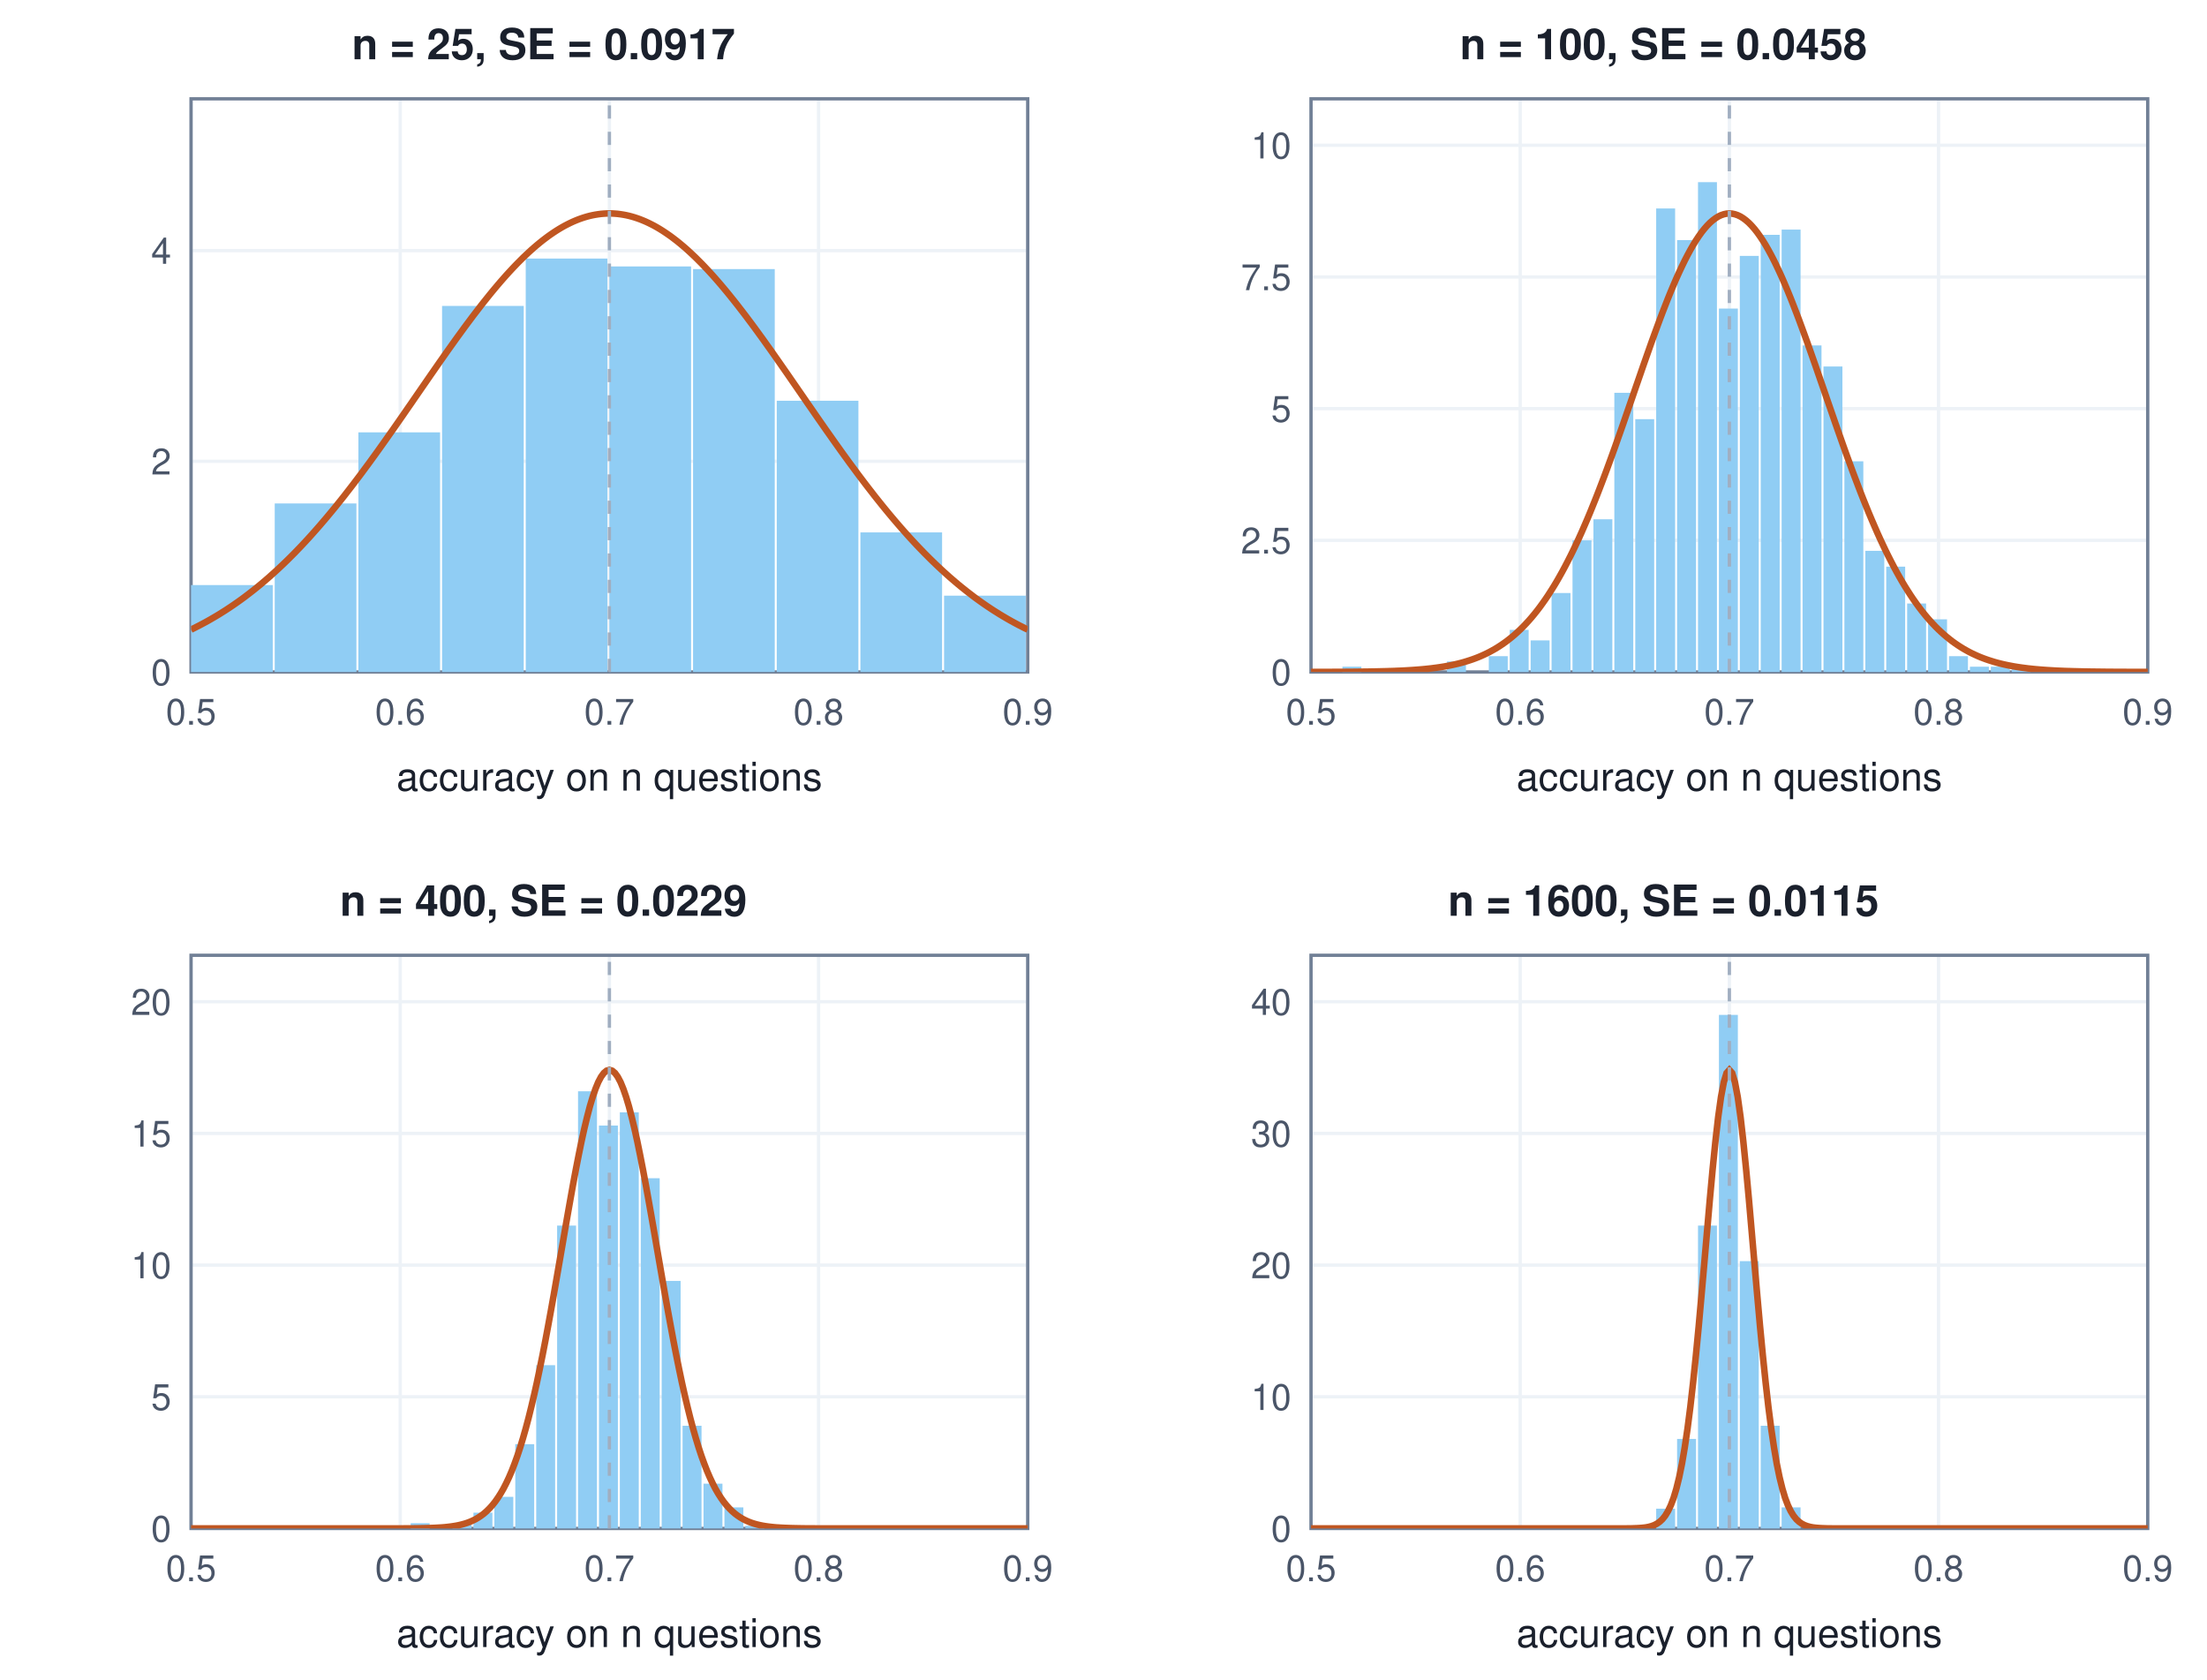
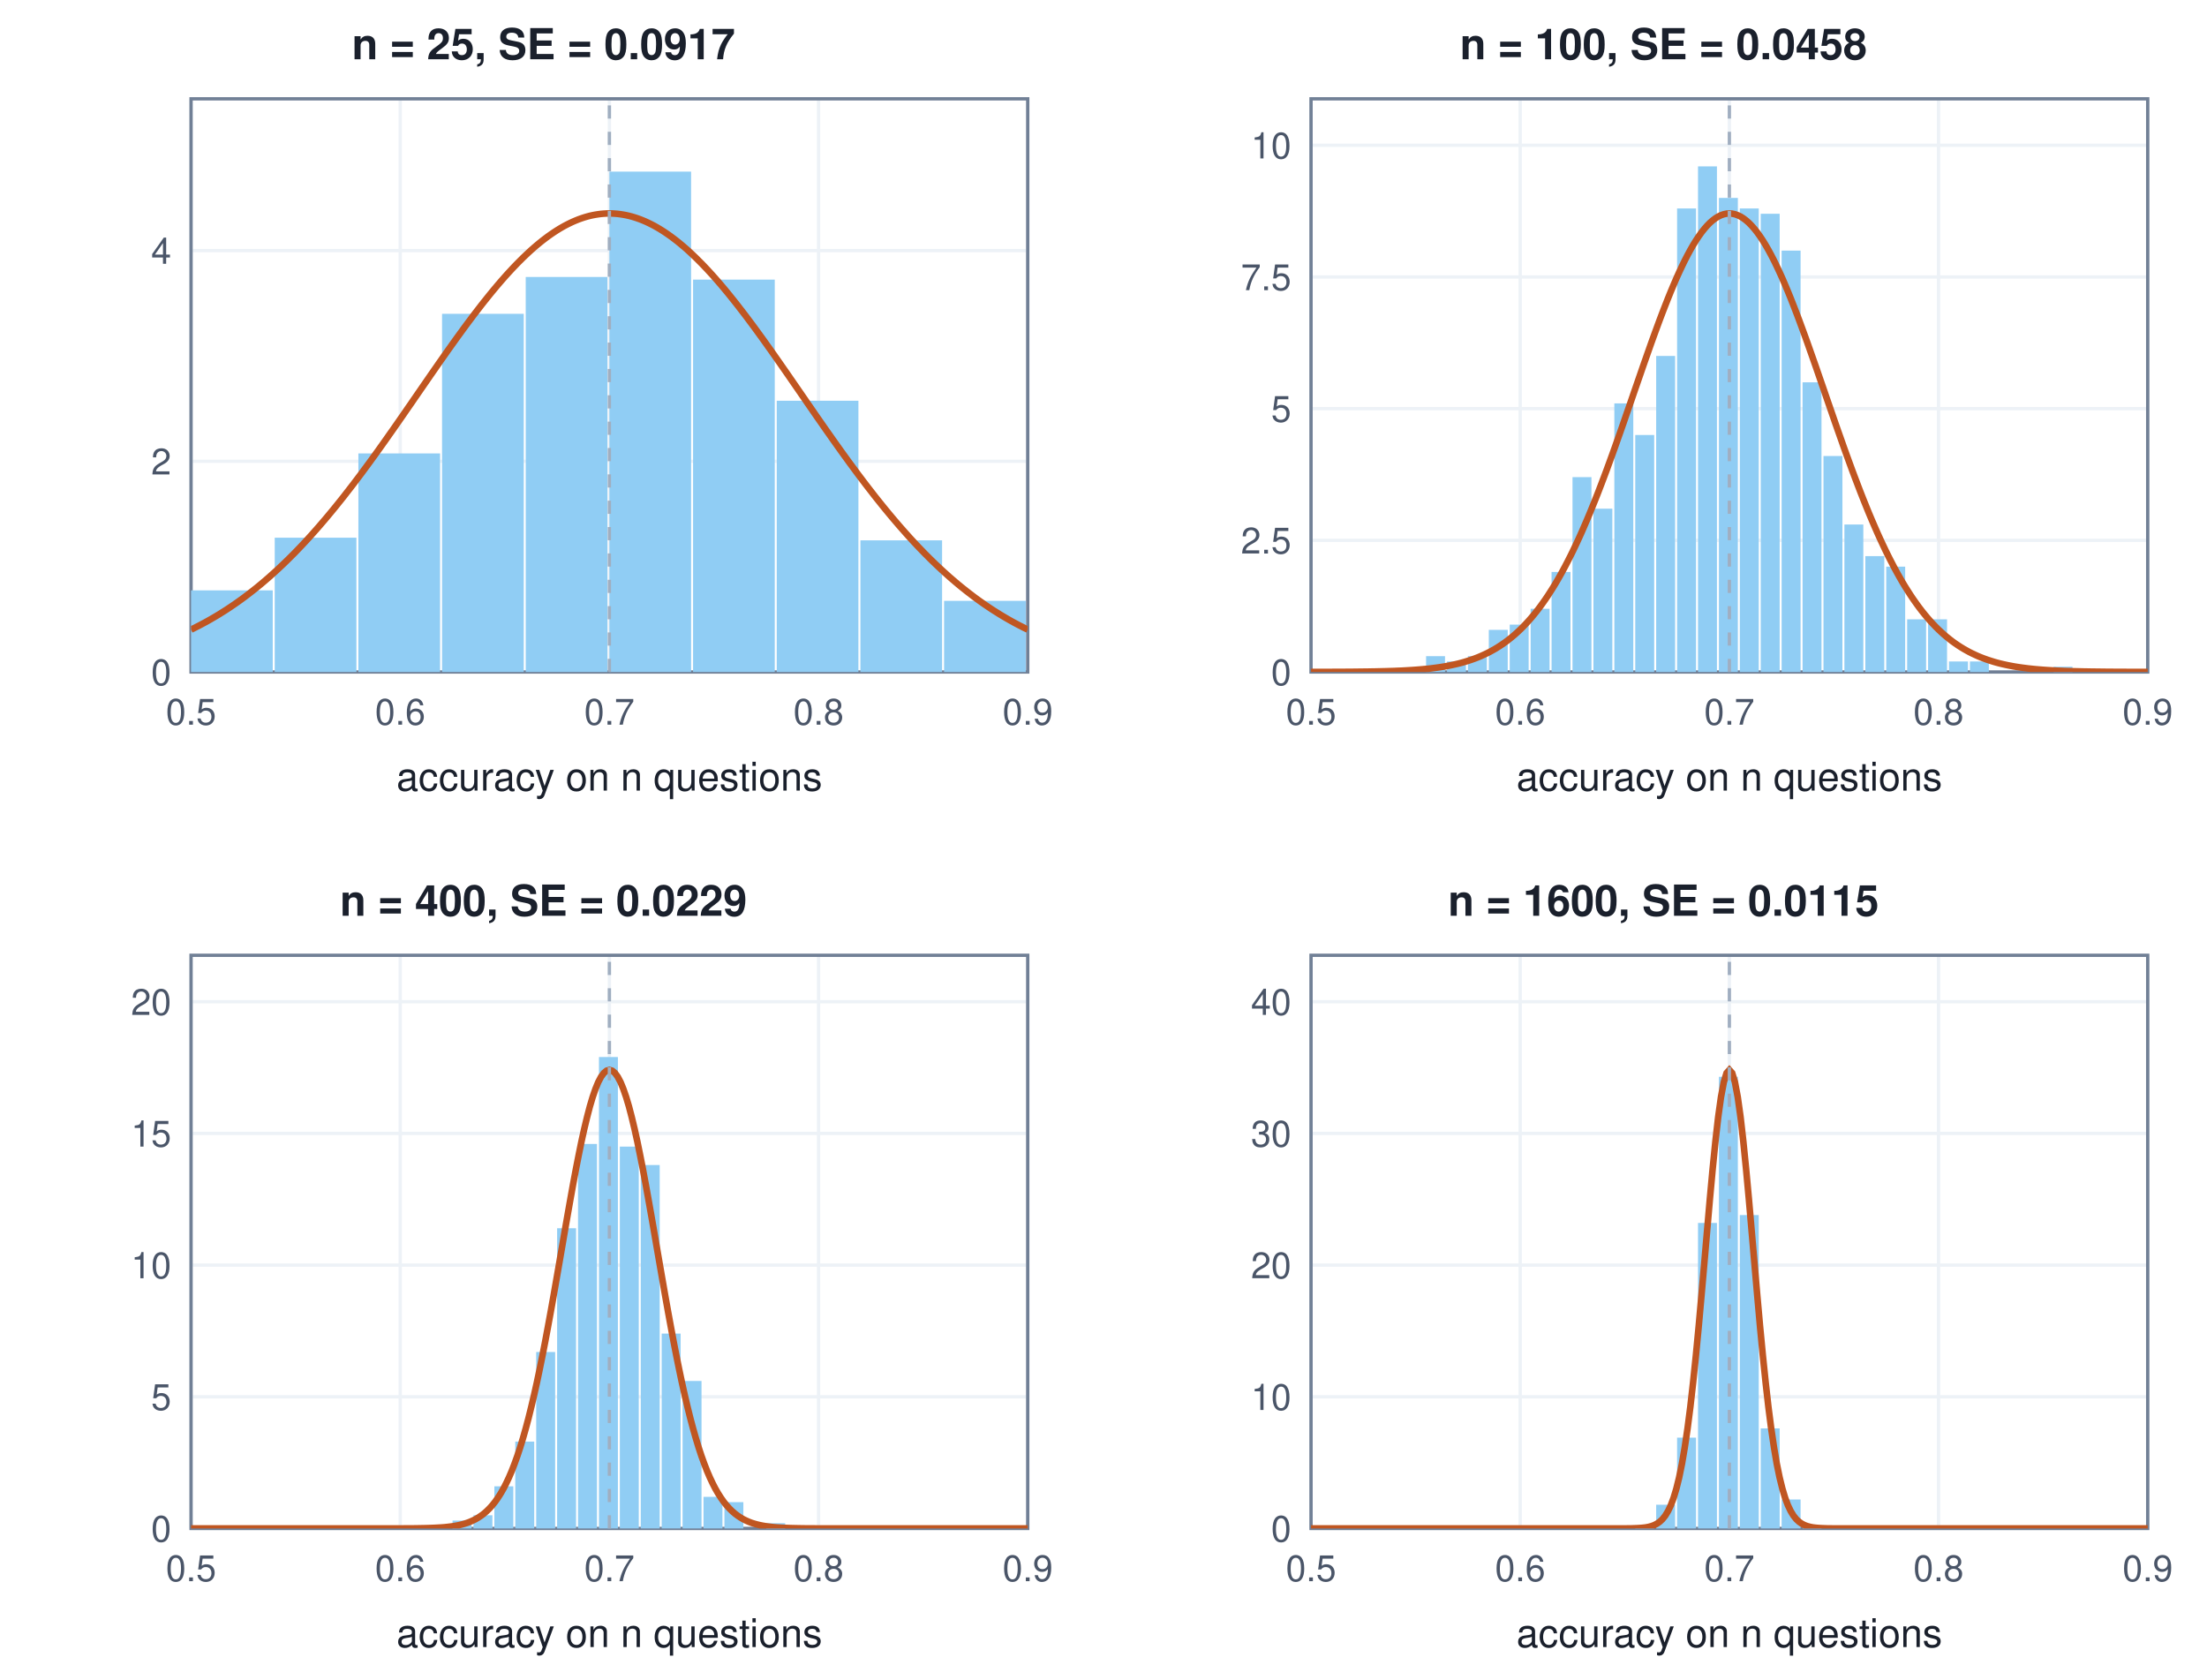
<svg xmlns="http://www.w3.org/2000/svg" viewBox="0 0 670 510" width="670" height="510">
  <rect width="670" height="510" fill="#ffffff" />
  <svg x="0" y="0" width="330" height="250" viewBox="0 0 330 250">
    <defs>
      <marker id="arrow" viewBox="0 0 10 10" refX="9" refY="5" markerWidth="7" markerHeight="7" orient="auto-start-reverse">
        <path d="M0,0 L10,5 L0,10 z" fill="#4a5568" />
      </marker>
    </defs>
    <rect width="330" height="250" fill="#ffffff" />
    <line x1="58" y1="204" x2="58" y2="30" stroke="#edf2f7" />
    <text x="58" y="220" font-family="Helvetica, Arial, sans-serif" font-size="11" fill="#4a5568" text-anchor="middle">0.5</text>
    <line x1="121.5" y1="204" x2="121.5" y2="30" stroke="#edf2f7" />
    <text x="121.5" y="220" font-family="Helvetica, Arial, sans-serif" font-size="11" fill="#4a5568" text-anchor="middle">0.6</text>
    <line x1="185" y1="204" x2="185" y2="30" stroke="#edf2f7" />
    <text x="185" y="220" font-family="Helvetica, Arial, sans-serif" font-size="11" fill="#4a5568" text-anchor="middle">0.7</text>
    <line x1="248.5" y1="204" x2="248.5" y2="30" stroke="#edf2f7" />
    <text x="248.5" y="220" font-family="Helvetica, Arial, sans-serif" font-size="11" fill="#4a5568" text-anchor="middle">0.8</text>
    <line x1="312" y1="204" x2="312" y2="30" stroke="#edf2f7" />
    <text x="312" y="220" font-family="Helvetica, Arial, sans-serif" font-size="11" fill="#4a5568" text-anchor="middle">0.9</text>
    <line x1="58" y1="204" x2="312" y2="204" stroke="#edf2f7" />
    <text x="52" y="208" font-family="Helvetica, Arial, sans-serif" font-size="11" fill="#4a5568" text-anchor="end">0</text>
    <line x1="58" y1="140.04" x2="312" y2="140.04" stroke="#edf2f7" />
    <text x="52" y="144.04" font-family="Helvetica, Arial, sans-serif" font-size="11" fill="#4a5568" text-anchor="end">2</text>
    <line x1="58" y1="76.08" x2="312" y2="76.08" stroke="#edf2f7" />
    <text x="52" y="80.08" font-family="Helvetica, Arial, sans-serif" font-size="11" fill="#4a5568" text-anchor="end">4</text>
    <rect x="58" y="30" width="254" height="174" fill="none" stroke="#718096" />
    <clipPath id="plot">
      <rect x="58" y="30" width="254" height="174" />
    </clipPath>
    <g clip-path="url(#plot)">
-       <rect x="185" y="80.88" width="24.8" height="123.12" fill="#90cdf4" />
-       <rect x="261.2" y="161.63" width="24.8" height="42.37" fill="#90cdf4" />
-       <rect x="286.6" y="180.82" width="24.8" height="23.18" fill="#90cdf4" />
-       <rect x="159.6" y="78.48" width="24.8" height="125.52" fill="#90cdf4" />
-       <rect x="83.4" y="152.83" width="24.8" height="51.17" fill="#90cdf4" />
+       <rect x="83.4" y="163.23" width="24.8" height="40.77" fill="#90cdf4" />
      <rect x="235.8" y="121.65" width="24.8" height="82.35" fill="#90cdf4" />
-       <rect x="210.4" y="81.68" width="24.8" height="122.32" fill="#90cdf4" />
-       <rect x="134.2" y="92.87" width="24.8" height="111.13" fill="#90cdf4" />
-       <rect x="312" y="199.2" width="24.8" height="4.8" fill="#90cdf4" />
-       <rect x="32.6" y="194.41" width="24.8" height="9.59" fill="#90cdf4" />
-       <rect x="108.8" y="131.25" width="24.8" height="72.75" fill="#90cdf4" />
-       <rect x="7.2" y="203.2" width="24.8" height="0.8" fill="#90cdf4" />
+       <rect x="261.2" y="164.03" width="24.8" height="39.97" fill="#90cdf4" />
+       <rect x="286.6" y="182.41" width="24.8" height="21.59" fill="#90cdf4" />
+       <rect x="134.2" y="95.27" width="24.8" height="108.73" fill="#90cdf4" />
+       <rect x="159.6" y="84.08" width="24.8" height="119.92" fill="#90cdf4" />
+       <rect x="185" y="52.1" width="24.8" height="151.9" fill="#90cdf4" />
+       <rect x="58" y="179.22" width="24.8" height="24.78" fill="#90cdf4" />
+       <rect x="210.4" y="84.88" width="24.8" height="119.12" fill="#90cdf4" />
+       <rect x="312" y="194.41" width="24.8" height="9.59" fill="#90cdf4" />
+       <rect x="108.8" y="137.64" width="24.8" height="66.36" fill="#90cdf4" />
+       <rect x="32.6" y="196.8" width="24.8" height="7.2" fill="#90cdf4" />
      <rect x="337.4" y="202.4" width="24.8" height="1.6" fill="#90cdf4" />
-       <rect x="58" y="177.62" width="24.8" height="26.38" fill="#90cdf4" />
+       <rect x="7.2" y="200" width="24.8" height="4" fill="#90cdf4" />
      <rect x="-18.2" y="202.4" width="24.8" height="1.6" fill="#90cdf4" />
-       <rect x="-69" y="203.2" width="24.8" height="0.8" fill="#90cdf4" />
      <polyline fill="none" stroke="#c05621" stroke-width="2" points="58,191.13 58.85,190.72 59.69,190.29 60.54,189.86 61.39,189.41 62.23,188.96 63.08,188.49 63.93,188.01 64.77,187.52 65.62,187.02 66.47,186.51 67.31,185.98 68.16,185.45 69.01,184.9 69.85,184.34 70.7,183.77 71.55,183.18 72.39,182.59 73.24,181.98 74.09,181.36 74.93,180.72 75.78,180.07 76.63,179.41 77.47,178.74 78.32,178.06 79.17,177.36 80.01,176.65 80.86,175.92 81.71,175.19 82.55,174.43 83.4,173.67 84.25,172.89 85.09,172.1 85.94,171.3 86.79,170.48 87.63,169.66 88.48,168.81 89.33,167.96 90.17,167.09 91.02,166.21 91.87,165.31 92.71,164.41 93.56,163.49 94.41,162.55 95.25,161.61 96.1,160.65 96.95,159.68 97.79,158.7 98.64,157.71 99.49,156.7 100.33,155.69 101.18,154.66 102.03,153.62 102.87,152.57 103.72,151.51 104.57,150.44 105.41,149.35 106.26,148.26 107.11,147.16 107.95,146.05 108.8,144.93 109.65,143.8 110.49,142.66 111.34,141.51 112.19,140.36 113.03,139.2 113.88,138.03 114.73,136.85 115.57,135.67 116.42,134.48 117.27,133.28 118.11,132.08 118.96,130.88 119.81,129.67 120.65,128.46 121.5,127.24 122.35,126.02 123.19,124.8 124.04,123.57 124.89,122.35 125.73,121.12 126.58,119.89 127.43,118.66 128.27,117.44 129.12,116.21 129.97,114.98 130.81,113.76 131.66,112.54 132.51,111.32 133.35,110.11 134.2,108.9 135.05,107.69 135.89,106.49 136.74,105.3 137.59,104.11 138.43,102.93 139.28,101.76 140.13,100.59 140.97,99.44 141.82,98.29 142.67,97.16 143.51,96.03 144.36,94.92 145.21,93.82 146.05,92.73 146.9,91.65 147.75,90.59 148.59,89.54 149.44,88.5 150.29,87.48 151.13,86.48 151.98,85.49 152.83,84.52 153.67,83.57 154.52,82.64 155.37,81.72 156.21,80.83 157.06,79.95 157.91,79.1 158.75,78.26 159.6,77.45 160.45,76.65 161.29,75.88 162.14,75.13 162.99,74.41 163.83,73.71 164.68,73.03 165.53,72.38 166.37,71.75 167.22,71.15 168.07,70.57 168.91,70.02 169.76,69.49 170.61,68.99 171.45,68.52 172.3,68.08 173.15,67.66 173.99,67.27 174.84,66.91 175.69,66.57 176.53,66.27 177.38,65.99 178.23,65.74 179.07,65.52 179.92,65.33 180.77,65.17 181.61,65.04 182.46,64.93 183.31,64.86 184.15,64.81 185,64.8 185.85,64.81 186.69,64.86 187.54,64.93 188.39,65.04 189.23,65.17 190.08,65.33 190.93,65.52 191.77,65.74 192.62,65.99 193.47,66.27 194.31,66.57 195.16,66.91 196.01,67.27 196.85,67.66 197.7,68.08 198.55,68.52 199.39,68.99 200.24,69.49 201.09,70.02 201.93,70.57 202.78,71.15 203.63,71.75 204.47,72.38 205.32,73.03 206.17,73.71 207.01,74.41 207.86,75.13 208.71,75.88 209.55,76.65 210.4,77.45 211.25,78.26 212.09,79.1 212.94,79.95 213.79,80.83 214.63,81.72 215.48,82.64 216.33,83.57 217.17,84.52 218.02,85.49 218.87,86.48 219.71,87.48 220.56,88.5 221.41,89.54 222.25,90.59 223.1,91.65 223.95,92.73 224.79,93.82 225.64,94.92 226.49,96.03 227.33,97.16 228.18,98.29 229.03,99.44 229.87,100.59 230.72,101.76 231.57,102.93 232.41,104.11 233.26,105.3 234.11,106.49 234.95,107.69 235.8,108.9 236.65,110.11 237.49,111.32 238.34,112.54 239.19,113.76 240.03,114.98 240.88,116.21 241.73,117.44 242.57,118.66 243.42,119.89 244.27,121.12 245.11,122.35 245.96,123.57 246.81,124.8 247.65,126.02 248.5,127.24 249.35,128.46 250.19,129.67 251.04,130.88 251.89,132.08 252.73,133.28 253.58,134.48 254.43,135.67 255.27,136.85 256.12,138.03 256.97,139.2 257.81,140.36 258.66,141.51 259.51,142.66 260.35,143.8 261.2,144.93 262.05,146.05 262.89,147.16 263.74,148.26 264.59,149.35 265.43,150.44 266.28,151.51 267.13,152.57 267.97,153.62 268.82,154.66 269.67,155.69 270.51,156.7 271.36,157.71 272.21,158.7 273.05,159.68 273.9,160.65 274.75,161.61 275.59,162.55 276.44,163.49 277.29,164.41 278.13,165.31 278.98,166.21 279.83,167.09 280.67,167.96 281.52,168.81 282.37,169.66 283.21,170.48 284.06,171.3 284.91,172.1 285.75,172.89 286.6,173.67 287.45,174.43 288.29,175.19 289.14,175.92 289.99,176.65 290.83,177.36 291.68,178.06 292.53,178.74 293.37,179.41 294.22,180.07 295.07,180.72 295.91,181.36 296.76,181.98 297.61,182.59 298.45,183.18 299.3,183.77 300.15,184.34 300.99,184.9 301.84,185.45 302.69,185.98 303.53,186.51 304.38,187.02 305.23,187.52 306.07,188.01 306.92,188.49 307.77,188.96 308.61,189.41 309.46,189.86 310.31,190.29 311.15,190.72 312,191.13" />
      <line x1="185" y1="204" x2="185" y2="30" stroke="#a0aec0" stroke-dasharray="4 4" />
    </g>
    <text x="185" y="240" font-family="Helvetica, Arial, sans-serif" font-size="12" fill="#1a202c" text-anchor="middle">accuracy on n questions</text>
    <text x="165" y="18" font-family="Helvetica, Arial, sans-serif" font-size="13" font-weight="bold" fill="#1a202c" text-anchor="middle">n = 25, SE = 0.0917</text>
  </svg>
  <svg x="340" y="0" width="330" height="250" viewBox="0 0 330 250">
    <defs>
      <marker id="arrow" viewBox="0 0 10 10" refX="9" refY="5" markerWidth="7" markerHeight="7" orient="auto-start-reverse">
        <path d="M0,0 L10,5 L0,10 z" fill="#4a5568" />
      </marker>
    </defs>
    <rect width="330" height="250" fill="#ffffff" />
    <line x1="58" y1="204" x2="58" y2="30" stroke="#edf2f7" />
    <text x="58" y="220" font-family="Helvetica, Arial, sans-serif" font-size="11" fill="#4a5568" text-anchor="middle">0.5</text>
    <line x1="121.5" y1="204" x2="121.5" y2="30" stroke="#edf2f7" />
    <text x="121.5" y="220" font-family="Helvetica, Arial, sans-serif" font-size="11" fill="#4a5568" text-anchor="middle">0.6</text>
    <line x1="185" y1="204" x2="185" y2="30" stroke="#edf2f7" />
    <text x="185" y="220" font-family="Helvetica, Arial, sans-serif" font-size="11" fill="#4a5568" text-anchor="middle">0.7</text>
    <line x1="248.5" y1="204" x2="248.5" y2="30" stroke="#edf2f7" />
    <text x="248.5" y="220" font-family="Helvetica, Arial, sans-serif" font-size="11" fill="#4a5568" text-anchor="middle">0.8</text>
    <line x1="312" y1="204" x2="312" y2="30" stroke="#edf2f7" />
    <text x="312" y="220" font-family="Helvetica, Arial, sans-serif" font-size="11" fill="#4a5568" text-anchor="middle">0.9</text>
    <line x1="58" y1="204" x2="312" y2="204" stroke="#edf2f7" />
    <text x="52" y="208" font-family="Helvetica, Arial, sans-serif" font-size="11" fill="#4a5568" text-anchor="end">0</text>
    <line x1="58" y1="164.03" x2="312" y2="164.03" stroke="#edf2f7" />
    <text x="52" y="168.03" font-family="Helvetica, Arial, sans-serif" font-size="11" fill="#4a5568" text-anchor="end">2.5</text>
    <line x1="58" y1="124.05" x2="312" y2="124.05" stroke="#edf2f7" />
    <text x="52" y="128.05" font-family="Helvetica, Arial, sans-serif" font-size="11" fill="#4a5568" text-anchor="end">5</text>
    <line x1="58" y1="84.08" x2="312" y2="84.08" stroke="#edf2f7" />
    <text x="52" y="88.08" font-family="Helvetica, Arial, sans-serif" font-size="11" fill="#4a5568" text-anchor="end">7.5</text>
    <line x1="58" y1="44.1" x2="312" y2="44.1" stroke="#edf2f7" />
    <text x="52" y="48.1" font-family="Helvetica, Arial, sans-serif" font-size="11" fill="#4a5568" text-anchor="end">10</text>
    <rect x="58" y="30" width="254" height="174" fill="none" stroke="#718096" />
    <clipPath id="plot">
      <rect x="58" y="30" width="254" height="174" />
    </clipPath>
    <g clip-path="url(#plot)">
-       <rect x="162.78" y="63.29" width="5.75" height="140.71" fill="#90cdf4" />
-       <rect x="169.13" y="72.88" width="5.75" height="131.12" fill="#90cdf4" />
-       <rect x="124.67" y="194.41" width="5.75" height="9.59" fill="#90cdf4" />
-       <rect x="213.57" y="111.26" width="5.75" height="92.74" fill="#90cdf4" />
-       <rect x="181.83" y="93.67" width="5.75" height="110.33" fill="#90cdf4" />
-       <rect x="194.52" y="71.29" width="5.75" height="132.71" fill="#90cdf4" />
-       <rect x="219.92" y="140.04" width="5.75" height="63.96" fill="#90cdf4" />
-       <rect x="188.17" y="77.68" width="5.75" height="126.32" fill="#90cdf4" />
-       <rect x="143.73" y="157.63" width="5.75" height="46.37" fill="#90cdf4" />
-       <rect x="175.48" y="55.3" width="5.75" height="148.7" fill="#90cdf4" />
+       <rect x="131.02" y="173.62" width="5.75" height="30.38" fill="#90cdf4" />
+       <rect x="169.13" y="63.29" width="5.75" height="140.71" fill="#90cdf4" />
+       <rect x="137.38" y="144.84" width="5.75" height="59.16" fill="#90cdf4" />
+       <rect x="162.78" y="108.06" width="5.75" height="95.94" fill="#90cdf4" />
+       <rect x="188.17" y="63.29" width="5.75" height="140.71" fill="#90cdf4" />
+       <rect x="181.83" y="60.09" width="5.75" height="143.91" fill="#90cdf4" />
+       <rect x="150.08" y="122.45" width="5.75" height="81.55" fill="#90cdf4" />
+       <rect x="194.52" y="64.89" width="5.75" height="139.11" fill="#90cdf4" />
+       <rect x="143.73" y="154.43" width="5.75" height="49.57" fill="#90cdf4" />
+       <rect x="175.48" y="50.5" width="5.75" height="153.5" fill="#90cdf4" />
+       <rect x="226.28" y="168.82" width="5.75" height="35.18" fill="#90cdf4" />
+       <rect x="219.92" y="159.23" width="5.75" height="44.77" fill="#90cdf4" />
+       <rect x="200.87" y="76.08" width="5.75" height="127.92" fill="#90cdf4" />
+       <rect x="111.97" y="191.21" width="5.75" height="12.79" fill="#90cdf4" />
+       <rect x="207.22" y="116.06" width="5.75" height="87.94" fill="#90cdf4" />
+       <rect x="156.43" y="132.05" width="5.75" height="71.95" fill="#90cdf4" />
+       <rect x="213.57" y="138.44" width="5.75" height="65.56" fill="#90cdf4" />
+       <rect x="124.67" y="184.81" width="5.75" height="19.19" fill="#90cdf4" />
+       <rect x="92.93" y="199.2" width="5.75" height="4.8" fill="#90cdf4" />
+       <rect x="118.32" y="189.61" width="5.75" height="14.39" fill="#90cdf4" />
+       <rect x="232.62" y="172.02" width="5.75" height="31.98" fill="#90cdf4" />
+       <rect x="238.97" y="188.01" width="5.75" height="15.99" fill="#90cdf4" />
+       <rect x="245.33" y="188.01" width="5.75" height="15.99" fill="#90cdf4" />
+       <rect x="283.42" y="202.4" width="5.75" height="1.6" fill="#90cdf4" />
+       <rect x="258.03" y="200.8" width="5.75" height="3.2" fill="#90cdf4" />
      <rect x="99.28" y="200.8" width="5.75" height="3.2" fill="#90cdf4" />
-       <rect x="200.87" y="69.69" width="5.75" height="134.31" fill="#90cdf4" />
-       <rect x="150.08" y="119.25" width="5.75" height="84.75" fill="#90cdf4" />
-       <rect x="118.32" y="191.21" width="5.75" height="12.79" fill="#90cdf4" />
-       <rect x="131.02" y="180.02" width="5.75" height="23.98" fill="#90cdf4" />
-       <rect x="207.22" y="104.86" width="5.75" height="99.14" fill="#90cdf4" />
-       <rect x="111.97" y="199.2" width="5.75" height="4.8" fill="#90cdf4" />
-       <rect x="156.43" y="127.25" width="5.75" height="76.75" fill="#90cdf4" />
-       <rect x="245.33" y="188.01" width="5.75" height="15.99" fill="#90cdf4" />
-       <rect x="232.62" y="172.02" width="5.75" height="31.98" fill="#90cdf4" />
-       <rect x="137.38" y="164.03" width="5.75" height="39.97" fill="#90cdf4" />
-       <rect x="238.97" y="183.21" width="5.75" height="20.79" fill="#90cdf4" />
-       <rect x="226.28" y="167.22" width="5.75" height="36.78" fill="#90cdf4" />
-       <rect x="251.68" y="199.2" width="5.75" height="4.8" fill="#90cdf4" />
-       <rect x="67.53" y="202.4" width="5.75" height="1.6" fill="#90cdf4" />
-       <rect x="258.03" y="202.4" width="5.75" height="1.6" fill="#90cdf4" />
-       <rect x="264.38" y="202.4" width="5.75" height="1.6" fill="#90cdf4" />
-       <rect x="270.72" y="202.4" width="5.75" height="1.6" fill="#90cdf4" />
+       <rect x="105.63" y="199.2" width="5.75" height="4.8" fill="#90cdf4" />
+       <rect x="251.68" y="200.8" width="5.75" height="3.2" fill="#90cdf4" />
      <polyline fill="none" stroke="#c05621" stroke-width="2" points="58,203.99 58.85,203.99 59.69,203.99 60.54,203.99 61.39,203.98 62.23,203.98 63.08,203.98 63.93,203.98 64.77,203.97 65.62,203.97 66.47,203.97 67.31,203.96 68.16,203.96 69.01,203.95 69.85,203.94 70.7,203.94 71.55,203.93 72.39,203.92 73.24,203.91 74.09,203.9 74.93,203.89 75.78,203.88 76.63,203.86 77.47,203.85 78.32,203.83 79.17,203.81 80.01,203.79 80.86,203.77 81.71,203.74 82.55,203.72 83.4,203.69 84.25,203.65 85.09,203.62 85.94,203.58 86.79,203.53 87.63,203.48 88.48,203.43 89.33,203.37 90.17,203.31 91.02,203.24 91.87,203.17 92.71,203.09 93.56,203 94.41,202.91 95.25,202.8 96.1,202.69 96.95,202.57 97.79,202.44 98.64,202.3 99.49,202.14 100.33,201.98 101.18,201.8 102.03,201.61 102.87,201.41 103.72,201.19 104.57,200.95 105.41,200.69 106.26,200.42 107.11,200.13 107.95,199.82 108.8,199.49 109.65,199.13 110.49,198.75 111.34,198.35 112.19,197.92 113.03,197.46 113.88,196.98 114.73,196.46 115.57,195.92 116.42,195.34 117.27,194.73 118.11,194.08 118.96,193.4 119.81,192.68 120.65,191.93 121.5,191.13 122.35,190.29 123.19,189.41 124.04,188.49 124.89,187.52 125.73,186.51 126.58,185.45 127.43,184.34 128.27,183.18 129.12,181.98 129.97,180.72 130.81,179.41 131.66,178.06 132.51,176.65 133.35,175.19 134.2,173.67 135.05,172.1 135.89,170.48 136.74,168.81 137.59,167.09 138.43,165.31 139.28,163.49 140.13,161.61 140.97,159.68 141.82,157.71 142.67,155.69 143.51,153.62 144.36,151.51 145.21,149.35 146.05,147.16 146.9,144.93 147.75,142.66 148.59,140.36 149.44,138.03 150.29,135.67 151.13,133.28 151.98,130.88 152.83,128.46 153.67,126.02 154.52,123.57 155.37,121.12 156.21,118.66 157.06,116.21 157.91,113.76 158.75,111.32 159.6,108.9 160.45,106.49 161.29,104.11 162.14,101.76 162.99,99.44 163.83,97.16 164.68,94.92 165.53,92.73 166.37,90.59 167.22,88.5 168.07,86.48 168.91,84.52 169.76,82.64 170.61,80.83 171.45,79.1 172.3,77.45 173.15,75.88 173.99,74.41 174.84,73.03 175.69,71.75 176.53,70.57 177.38,69.49 178.23,68.52 179.07,67.66 179.92,66.91 180.77,66.27 181.61,65.74 182.46,65.33 183.31,65.04 184.15,64.86 185,64.8 185.85,64.86 186.69,65.04 187.54,65.33 188.39,65.74 189.23,66.27 190.08,66.91 190.93,67.66 191.77,68.52 192.62,69.49 193.47,70.57 194.31,71.75 195.16,73.03 196.01,74.41 196.85,75.88 197.7,77.45 198.55,79.1 199.39,80.83 200.24,82.64 201.09,84.52 201.93,86.48 202.78,88.5 203.63,90.59 204.47,92.73 205.32,94.92 206.17,97.16 207.01,99.44 207.86,101.76 208.71,104.11 209.55,106.49 210.4,108.9 211.25,111.32 212.09,113.76 212.94,116.21 213.79,118.66 214.63,121.12 215.48,123.57 216.33,126.02 217.17,128.46 218.02,130.88 218.87,133.28 219.71,135.67 220.56,138.03 221.41,140.36 222.25,142.66 223.1,144.93 223.95,147.16 224.79,149.35 225.64,151.51 226.49,153.62 227.33,155.69 228.18,157.71 229.03,159.68 229.87,161.61 230.72,163.49 231.57,165.31 232.41,167.09 233.26,168.81 234.11,170.48 234.95,172.1 235.8,173.67 236.65,175.19 237.49,176.65 238.34,178.06 239.19,179.41 240.03,180.72 240.88,181.98 241.73,183.18 242.57,184.34 243.42,185.45 244.27,186.51 245.11,187.52 245.96,188.49 246.81,189.41 247.65,190.29 248.5,191.13 249.35,191.93 250.19,192.68 251.04,193.4 251.89,194.08 252.73,194.73 253.58,195.34 254.43,195.92 255.27,196.46 256.12,196.98 256.97,197.46 257.81,197.92 258.66,198.35 259.51,198.75 260.35,199.13 261.2,199.49 262.05,199.82 262.89,200.13 263.74,200.42 264.59,200.69 265.43,200.95 266.28,201.19 267.13,201.41 267.97,201.61 268.82,201.8 269.67,201.98 270.51,202.14 271.36,202.3 272.21,202.44 273.05,202.57 273.9,202.69 274.75,202.8 275.59,202.91 276.44,203 277.29,203.09 278.13,203.17 278.98,203.24 279.83,203.31 280.67,203.37 281.52,203.43 282.37,203.48 283.21,203.53 284.06,203.58 284.91,203.62 285.75,203.65 286.6,203.69 287.45,203.72 288.29,203.74 289.14,203.77 289.99,203.79 290.83,203.81 291.68,203.83 292.53,203.85 293.37,203.86 294.22,203.88 295.07,203.89 295.91,203.9 296.76,203.91 297.61,203.92 298.45,203.93 299.3,203.94 300.15,203.94 300.99,203.95 301.84,203.96 302.69,203.96 303.53,203.97 304.38,203.97 305.23,203.97 306.07,203.98 306.92,203.98 307.77,203.98 308.61,203.98 309.46,203.99 310.31,203.99 311.15,203.99 312,203.99" />
      <line x1="185" y1="204" x2="185" y2="30" stroke="#a0aec0" stroke-dasharray="4 4" />
    </g>
    <text x="185" y="240" font-family="Helvetica, Arial, sans-serif" font-size="12" fill="#1a202c" text-anchor="middle">accuracy on n questions</text>
    <text x="165" y="18" font-family="Helvetica, Arial, sans-serif" font-size="13" font-weight="bold" fill="#1a202c" text-anchor="middle">n = 100, SE = 0.0458</text>
  </svg>
  <svg x="0" y="260" width="330" height="250" viewBox="0 0 330 250">
    <defs>
      <marker id="arrow" viewBox="0 0 10 10" refX="9" refY="5" markerWidth="7" markerHeight="7" orient="auto-start-reverse">
        <path d="M0,0 L10,5 L0,10 z" fill="#4a5568" />
      </marker>
    </defs>
    <rect width="330" height="250" fill="#ffffff" />
    <line x1="58" y1="204" x2="58" y2="30" stroke="#edf2f7" />
    <text x="58" y="220" font-family="Helvetica, Arial, sans-serif" font-size="11" fill="#4a5568" text-anchor="middle">0.5</text>
    <line x1="121.5" y1="204" x2="121.5" y2="30" stroke="#edf2f7" />
    <text x="121.5" y="220" font-family="Helvetica, Arial, sans-serif" font-size="11" fill="#4a5568" text-anchor="middle">0.6</text>
    <line x1="185" y1="204" x2="185" y2="30" stroke="#edf2f7" />
    <text x="185" y="220" font-family="Helvetica, Arial, sans-serif" font-size="11" fill="#4a5568" text-anchor="middle">0.7</text>
    <line x1="248.5" y1="204" x2="248.5" y2="30" stroke="#edf2f7" />
    <text x="248.5" y="220" font-family="Helvetica, Arial, sans-serif" font-size="11" fill="#4a5568" text-anchor="middle">0.8</text>
    <line x1="312" y1="204" x2="312" y2="30" stroke="#edf2f7" />
    <text x="312" y="220" font-family="Helvetica, Arial, sans-serif" font-size="11" fill="#4a5568" text-anchor="middle">0.9</text>
    <line x1="58" y1="204" x2="312" y2="204" stroke="#edf2f7" />
    <text x="52" y="208" font-family="Helvetica, Arial, sans-serif" font-size="11" fill="#4a5568" text-anchor="end">0</text>
    <line x1="58" y1="164.03" x2="312" y2="164.03" stroke="#edf2f7" />
    <text x="52" y="168.03" font-family="Helvetica, Arial, sans-serif" font-size="11" fill="#4a5568" text-anchor="end">5</text>
    <line x1="58" y1="124.05" x2="312" y2="124.05" stroke="#edf2f7" />
    <text x="52" y="128.05" font-family="Helvetica, Arial, sans-serif" font-size="11" fill="#4a5568" text-anchor="end">10</text>
    <line x1="58" y1="84.08" x2="312" y2="84.08" stroke="#edf2f7" />
    <text x="52" y="88.08" font-family="Helvetica, Arial, sans-serif" font-size="11" fill="#4a5568" text-anchor="end">15</text>
    <line x1="58" y1="44.1" x2="312" y2="44.1" stroke="#edf2f7" />
    <text x="52" y="48.1" font-family="Helvetica, Arial, sans-serif" font-size="11" fill="#4a5568" text-anchor="end">20</text>
    <rect x="58" y="30" width="254" height="174" fill="none" stroke="#718096" />
    <clipPath id="plot">
      <rect x="58" y="30" width="254" height="174" />
    </clipPath>
    <g clip-path="url(#plot)">
-       <rect x="194.52" y="97.67" width="5.75" height="106.33" fill="#90cdf4" />
-       <rect x="175.48" y="71.29" width="5.75" height="132.71" fill="#90cdf4" />
-       <rect x="181.83" y="81.68" width="5.75" height="122.32" fill="#90cdf4" />
-       <rect x="207.22" y="172.82" width="5.75" height="31.18" fill="#90cdf4" />
-       <rect x="156.43" y="178.42" width="5.75" height="25.58" fill="#90cdf4" />
-       <rect x="188.17" y="77.68" width="5.75" height="126.32" fill="#90cdf4" />
-       <rect x="213.57" y="190.41" width="5.75" height="13.59" fill="#90cdf4" />
-       <rect x="200.87" y="128.85" width="5.75" height="75.15" fill="#90cdf4" />
-       <rect x="162.78" y="154.43" width="5.75" height="49.57" fill="#90cdf4" />
-       <rect x="169.13" y="112.06" width="5.75" height="91.94" fill="#90cdf4" />
-       <rect x="226.28" y="203.2" width="5.75" height="0.8" fill="#90cdf4" />
-       <rect x="150.08" y="194.41" width="5.75" height="9.59" fill="#90cdf4" />
-       <rect x="219.92" y="197.6" width="5.75" height="6.4" fill="#90cdf4" />
-       <rect x="137.38" y="202.4" width="5.75" height="1.6" fill="#90cdf4" />
-       <rect x="143.73" y="199.2" width="5.75" height="4.8" fill="#90cdf4" />
-       <rect x="124.67" y="202.4" width="5.75" height="1.6" fill="#90cdf4" />
+       <rect x="188.17" y="88.08" width="5.75" height="115.92" fill="#90cdf4" />
+       <rect x="156.43" y="177.62" width="5.75" height="26.38" fill="#90cdf4" />
+       <rect x="181.83" y="60.89" width="5.75" height="143.11" fill="#90cdf4" />
+       <rect x="175.48" y="87.28" width="5.75" height="116.72" fill="#90cdf4" />
+       <rect x="150.08" y="191.21" width="5.75" height="12.79" fill="#90cdf4" />
+       <rect x="200.87" y="144.84" width="5.75" height="59.16" fill="#90cdf4" />
+       <rect x="162.78" y="150.43" width="5.75" height="53.57" fill="#90cdf4" />
+       <rect x="169.13" y="112.86" width="5.75" height="91.14" fill="#90cdf4" />
+       <rect x="194.52" y="93.67" width="5.75" height="110.33" fill="#90cdf4" />
+       <rect x="207.22" y="159.23" width="5.75" height="44.77" fill="#90cdf4" />
+       <rect x="219.92" y="196.01" width="5.75" height="7.99" fill="#90cdf4" />
+       <rect x="213.57" y="194.41" width="5.75" height="9.59" fill="#90cdf4" />
+       <rect x="143.73" y="200" width="5.75" height="4" fill="#90cdf4" />
+       <rect x="232.62" y="202.4" width="5.75" height="1.6" fill="#90cdf4" />
+       <rect x="137.38" y="201.6" width="5.75" height="2.4" fill="#90cdf4" />
      <polyline fill="none" stroke="#c05621" stroke-width="2" points="58,204 58.85,204 59.69,204 60.54,204 61.39,204 62.23,204 63.08,204 63.93,204 64.77,204 65.62,204 66.47,204 67.31,204 68.16,204 69.01,204 69.85,204 70.7,204 71.55,204 72.39,204 73.24,204 74.09,204 74.93,204 75.78,204 76.63,204 77.47,204 78.32,204 79.17,204 80.01,204 80.86,204 81.71,204 82.55,204 83.4,204 84.25,204 85.09,204 85.94,204 86.79,204 87.63,204 88.48,204 89.33,204 90.17,204 91.02,204 91.87,204 92.71,204 93.56,204 94.41,204 95.25,204 96.1,204 96.95,204 97.79,204 98.64,204 99.49,204 100.33,204 101.18,204 102.03,204 102.87,204 103.72,204 104.57,204 105.41,204 106.26,204 107.11,204 107.95,204 108.8,204 109.65,204 110.49,204 111.34,204 112.19,204 113.03,204 113.88,204 114.73,204 115.57,204 116.42,204 117.27,204 118.11,204 118.96,204 119.81,203.99 120.65,203.99 121.5,203.99 122.35,203.99 123.19,203.98 124.04,203.98 124.89,203.97 125.73,203.97 126.58,203.96 127.43,203.94 128.27,203.93 129.12,203.91 129.97,203.89 130.81,203.86 131.66,203.83 132.51,203.79 133.35,203.74 134.2,203.69 135.05,203.62 135.89,203.53 136.74,203.43 137.59,203.31 138.43,203.17 139.28,203 140.13,202.8 140.97,202.57 141.82,202.3 142.67,201.98 143.51,201.61 144.36,201.19 145.21,200.69 146.05,200.13 146.9,199.49 147.75,198.75 148.59,197.92 149.44,196.98 150.29,195.92 151.13,194.73 151.98,193.4 152.83,191.93 153.67,190.29 154.52,188.49 155.37,186.51 156.21,184.34 157.06,181.98 157.91,179.41 158.75,176.65 159.6,173.67 160.45,170.48 161.29,167.09 162.14,163.49 162.99,159.68 163.83,155.69 164.68,151.51 165.53,147.16 166.37,142.66 167.22,138.03 168.07,133.28 168.91,128.46 169.76,123.57 170.61,118.66 171.45,113.76 172.3,108.9 173.15,104.11 173.99,99.44 174.84,94.92 175.69,90.59 176.53,86.48 177.38,82.64 178.23,79.1 179.07,75.88 179.92,73.03 180.77,70.57 181.61,68.52 182.46,66.91 183.31,65.74 184.15,65.04 185,64.8 185.85,65.04 186.69,65.74 187.54,66.91 188.39,68.52 189.23,70.57 190.08,73.03 190.93,75.88 191.77,79.1 192.62,82.64 193.47,86.48 194.31,90.59 195.16,94.92 196.01,99.44 196.85,104.11 197.7,108.9 198.55,113.76 199.39,118.66 200.24,123.57 201.09,128.46 201.93,133.28 202.78,138.03 203.63,142.66 204.47,147.16 205.32,151.51 206.17,155.69 207.01,159.68 207.86,163.49 208.71,167.09 209.55,170.48 210.4,173.67 211.25,176.65 212.09,179.41 212.94,181.98 213.79,184.34 214.63,186.51 215.48,188.49 216.33,190.29 217.17,191.93 218.02,193.4 218.87,194.73 219.71,195.92 220.56,196.98 221.41,197.92 222.25,198.75 223.1,199.49 223.95,200.13 224.79,200.69 225.64,201.19 226.49,201.61 227.33,201.98 228.18,202.3 229.03,202.57 229.87,202.8 230.72,203 231.57,203.17 232.41,203.31 233.26,203.43 234.11,203.53 234.95,203.62 235.8,203.69 236.65,203.74 237.49,203.79 238.34,203.83 239.19,203.86 240.03,203.89 240.88,203.91 241.73,203.93 242.57,203.94 243.42,203.96 244.27,203.97 245.11,203.97 245.96,203.98 246.81,203.98 247.65,203.99 248.5,203.99 249.35,203.99 250.19,203.99 251.04,204 251.89,204 252.73,204 253.58,204 254.43,204 255.27,204 256.12,204 256.97,204 257.81,204 258.66,204 259.51,204 260.35,204 261.2,204 262.05,204 262.89,204 263.74,204 264.59,204 265.43,204 266.28,204 267.13,204 267.97,204 268.82,204 269.67,204 270.51,204 271.36,204 272.21,204 273.05,204 273.9,204 274.75,204 275.59,204 276.44,204 277.29,204 278.13,204 278.98,204 279.83,204 280.67,204 281.52,204 282.37,204 283.21,204 284.06,204 284.91,204 285.75,204 286.6,204 287.45,204 288.29,204 289.14,204 289.99,204 290.83,204 291.68,204 292.53,204 293.37,204 294.22,204 295.07,204 295.91,204 296.76,204 297.61,204 298.45,204 299.3,204 300.15,204 300.99,204 301.84,204 302.69,204 303.53,204 304.38,204 305.23,204 306.07,204 306.92,204 307.77,204 308.61,204 309.46,204 310.31,204 311.15,204 312,204" />
      <line x1="185" y1="204" x2="185" y2="30" stroke="#a0aec0" stroke-dasharray="4 4" />
    </g>
    <text x="185" y="240" font-family="Helvetica, Arial, sans-serif" font-size="12" fill="#1a202c" text-anchor="middle">accuracy on n questions</text>
    <text x="165" y="18" font-family="Helvetica, Arial, sans-serif" font-size="13" font-weight="bold" fill="#1a202c" text-anchor="middle">n = 400, SE = 0.0229</text>
  </svg>
  <svg x="340" y="260" width="330" height="250" viewBox="0 0 330 250">
    <defs>
      <marker id="arrow" viewBox="0 0 10 10" refX="9" refY="5" markerWidth="7" markerHeight="7" orient="auto-start-reverse">
        <path d="M0,0 L10,5 L0,10 z" fill="#4a5568" />
      </marker>
    </defs>
    <rect width="330" height="250" fill="#ffffff" />
    <line x1="58" y1="204" x2="58" y2="30" stroke="#edf2f7" />
    <text x="58" y="220" font-family="Helvetica, Arial, sans-serif" font-size="11" fill="#4a5568" text-anchor="middle">0.5</text>
    <line x1="121.5" y1="204" x2="121.5" y2="30" stroke="#edf2f7" />
    <text x="121.5" y="220" font-family="Helvetica, Arial, sans-serif" font-size="11" fill="#4a5568" text-anchor="middle">0.6</text>
    <line x1="185" y1="204" x2="185" y2="30" stroke="#edf2f7" />
    <text x="185" y="220" font-family="Helvetica, Arial, sans-serif" font-size="11" fill="#4a5568" text-anchor="middle">0.7</text>
    <line x1="248.5" y1="204" x2="248.5" y2="30" stroke="#edf2f7" />
    <text x="248.5" y="220" font-family="Helvetica, Arial, sans-serif" font-size="11" fill="#4a5568" text-anchor="middle">0.8</text>
    <line x1="312" y1="204" x2="312" y2="30" stroke="#edf2f7" />
    <text x="312" y="220" font-family="Helvetica, Arial, sans-serif" font-size="11" fill="#4a5568" text-anchor="middle">0.9</text>
    <line x1="58" y1="204" x2="312" y2="204" stroke="#edf2f7" />
    <text x="52" y="208" font-family="Helvetica, Arial, sans-serif" font-size="11" fill="#4a5568" text-anchor="end">0</text>
    <line x1="58" y1="164.03" x2="312" y2="164.03" stroke="#edf2f7" />
    <text x="52" y="168.03" font-family="Helvetica, Arial, sans-serif" font-size="11" fill="#4a5568" text-anchor="end">10</text>
    <line x1="58" y1="124.05" x2="312" y2="124.05" stroke="#edf2f7" />
    <text x="52" y="128.05" font-family="Helvetica, Arial, sans-serif" font-size="11" fill="#4a5568" text-anchor="end">20</text>
    <line x1="58" y1="84.08" x2="312" y2="84.08" stroke="#edf2f7" />
    <text x="52" y="88.08" font-family="Helvetica, Arial, sans-serif" font-size="11" fill="#4a5568" text-anchor="end">30</text>
    <line x1="58" y1="44.1" x2="312" y2="44.1" stroke="#edf2f7" />
    <text x="52" y="48.1" font-family="Helvetica, Arial, sans-serif" font-size="11" fill="#4a5568" text-anchor="end">40</text>
    <rect x="58" y="30" width="254" height="174" fill="none" stroke="#718096" />
    <clipPath id="plot">
      <rect x="58" y="30" width="254" height="174" />
    </clipPath>
    <g clip-path="url(#plot)">
-       <rect x="175.48" y="112.06" width="5.75" height="91.94" fill="#90cdf4" />
-       <rect x="181.83" y="48.1" width="5.75" height="155.9" fill="#90cdf4" />
-       <rect x="169.13" y="176.82" width="5.75" height="27.18" fill="#90cdf4" />
-       <rect x="188.17" y="122.85" width="5.75" height="81.15" fill="#90cdf4" />
-       <rect x="194.52" y="172.82" width="5.75" height="31.18" fill="#90cdf4" />
-       <rect x="162.78" y="198" width="5.75" height="6" fill="#90cdf4" />
-       <rect x="200.87" y="197.6" width="5.75" height="6.4" fill="#90cdf4" />
+       <rect x="175.48" y="111.26" width="5.75" height="92.74" fill="#90cdf4" />
+       <rect x="188.17" y="108.86" width="5.75" height="95.14" fill="#90cdf4" />
+       <rect x="162.78" y="196.8" width="5.75" height="7.2" fill="#90cdf4" />
+       <rect x="181.83" y="66.89" width="5.75" height="137.11" fill="#90cdf4" />
+       <rect x="194.52" y="173.62" width="5.75" height="30.38" fill="#90cdf4" />
+       <rect x="200.87" y="195.21" width="5.75" height="8.79" fill="#90cdf4" />
+       <rect x="169.13" y="176.42" width="5.75" height="27.58" fill="#90cdf4" />
+       <rect x="207.22" y="203.6" width="5.75" height="0.4" fill="#90cdf4" />
+       <rect x="156.43" y="203.6" width="5.75" height="0.4" fill="#90cdf4" />
      <polyline fill="none" stroke="#c05621" stroke-width="2" points="58,204 58.85,204 59.69,204 60.54,204 61.39,204 62.23,204 63.08,204 63.93,204 64.77,204 65.62,204 66.47,204 67.31,204 68.16,204 69.01,204 69.85,204 70.7,204 71.55,204 72.39,204 73.24,204 74.09,204 74.93,204 75.78,204 76.63,204 77.47,204 78.32,204 79.17,204 80.01,204 80.86,204 81.71,204 82.55,204 83.4,204 84.25,204 85.09,204 85.94,204 86.79,204 87.63,204 88.48,204 89.33,204 90.17,204 91.02,204 91.87,204 92.71,204 93.56,204 94.41,204 95.25,204 96.1,204 96.95,204 97.79,204 98.64,204 99.49,204 100.33,204 101.18,204 102.03,204 102.87,204 103.72,204 104.57,204 105.41,204 106.26,204 107.11,204 107.95,204 108.8,204 109.65,204 110.49,204 111.34,204 112.19,204 113.03,204 113.88,204 114.73,204 115.57,204 116.42,204 117.27,204 118.11,204 118.96,204 119.81,204 120.65,204 121.5,204 122.35,204 123.19,204 124.04,204 124.89,204 125.73,204 126.58,204 127.43,204 128.27,204 129.12,204 129.97,204 130.81,204 131.66,204 132.51,204 133.35,204 134.2,204 135.05,204 135.89,204 136.74,204 137.59,204 138.43,204 139.28,204 140.13,204 140.97,204 141.82,204 142.67,204 143.51,204 144.36,204 145.21,204 146.05,204 146.9,204 147.75,204 148.59,204 149.44,204 150.29,204 151.13,204 151.98,204 152.83,203.99 153.67,203.99 154.52,203.98 155.37,203.97 156.21,203.94 157.06,203.91 157.91,203.86 158.75,203.79 159.6,203.69 160.45,203.53 161.29,203.31 162.14,203 162.99,202.57 163.83,201.98 164.68,201.19 165.53,200.13 166.37,198.75 167.22,196.98 168.07,194.73 168.91,191.93 169.76,188.49 170.61,184.34 171.45,179.41 172.3,173.67 173.15,167.09 173.99,159.68 174.84,151.51 175.69,142.66 176.53,133.28 177.38,123.57 178.23,113.76 179.07,104.11 179.92,94.92 180.77,86.48 181.61,79.1 182.46,73.03 183.31,68.52 184.15,65.74 185,64.8 185.85,65.74 186.69,68.52 187.54,73.03 188.39,79.1 189.23,86.48 190.08,94.92 190.93,104.11 191.77,113.76 192.62,123.57 193.47,133.28 194.31,142.66 195.16,151.51 196.01,159.68 196.85,167.09 197.7,173.67 198.55,179.41 199.39,184.34 200.24,188.49 201.09,191.93 201.93,194.73 202.78,196.98 203.63,198.75 204.47,200.13 205.32,201.19 206.17,201.98 207.01,202.57 207.86,203 208.71,203.31 209.55,203.53 210.4,203.69 211.25,203.79 212.09,203.86 212.94,203.91 213.79,203.94 214.63,203.97 215.48,203.98 216.33,203.99 217.17,203.99 218.02,204 218.87,204 219.71,204 220.56,204 221.41,204 222.25,204 223.1,204 223.95,204 224.79,204 225.64,204 226.49,204 227.33,204 228.18,204 229.03,204 229.87,204 230.72,204 231.57,204 232.41,204 233.26,204 234.11,204 234.95,204 235.8,204 236.65,204 237.49,204 238.34,204 239.19,204 240.03,204 240.88,204 241.73,204 242.57,204 243.42,204 244.27,204 245.11,204 245.96,204 246.81,204 247.65,204 248.5,204 249.35,204 250.19,204 251.04,204 251.89,204 252.73,204 253.58,204 254.43,204 255.27,204 256.12,204 256.97,204 257.81,204 258.66,204 259.51,204 260.35,204 261.2,204 262.05,204 262.89,204 263.74,204 264.59,204 265.43,204 266.28,204 267.13,204 267.97,204 268.82,204 269.67,204 270.51,204 271.36,204 272.21,204 273.05,204 273.9,204 274.75,204 275.59,204 276.44,204 277.29,204 278.13,204 278.98,204 279.83,204 280.67,204 281.52,204 282.37,204 283.21,204 284.06,204 284.91,204 285.75,204 286.6,204 287.45,204 288.29,204 289.14,204 289.99,204 290.83,204 291.68,204 292.53,204 293.37,204 294.22,204 295.07,204 295.91,204 296.76,204 297.61,204 298.45,204 299.3,204 300.15,204 300.99,204 301.84,204 302.69,204 303.53,204 304.38,204 305.23,204 306.07,204 306.92,204 307.77,204 308.61,204 309.46,204 310.31,204 311.15,204 312,204" />
      <line x1="185" y1="204" x2="185" y2="30" stroke="#a0aec0" stroke-dasharray="4 4" />
    </g>
    <text x="185" y="240" font-family="Helvetica, Arial, sans-serif" font-size="12" fill="#1a202c" text-anchor="middle">accuracy on n questions</text>
    <text x="165" y="18" font-family="Helvetica, Arial, sans-serif" font-size="13" font-weight="bold" fill="#1a202c" text-anchor="middle">n = 1600, SE = 0.0115</text>
  </svg>
</svg>
